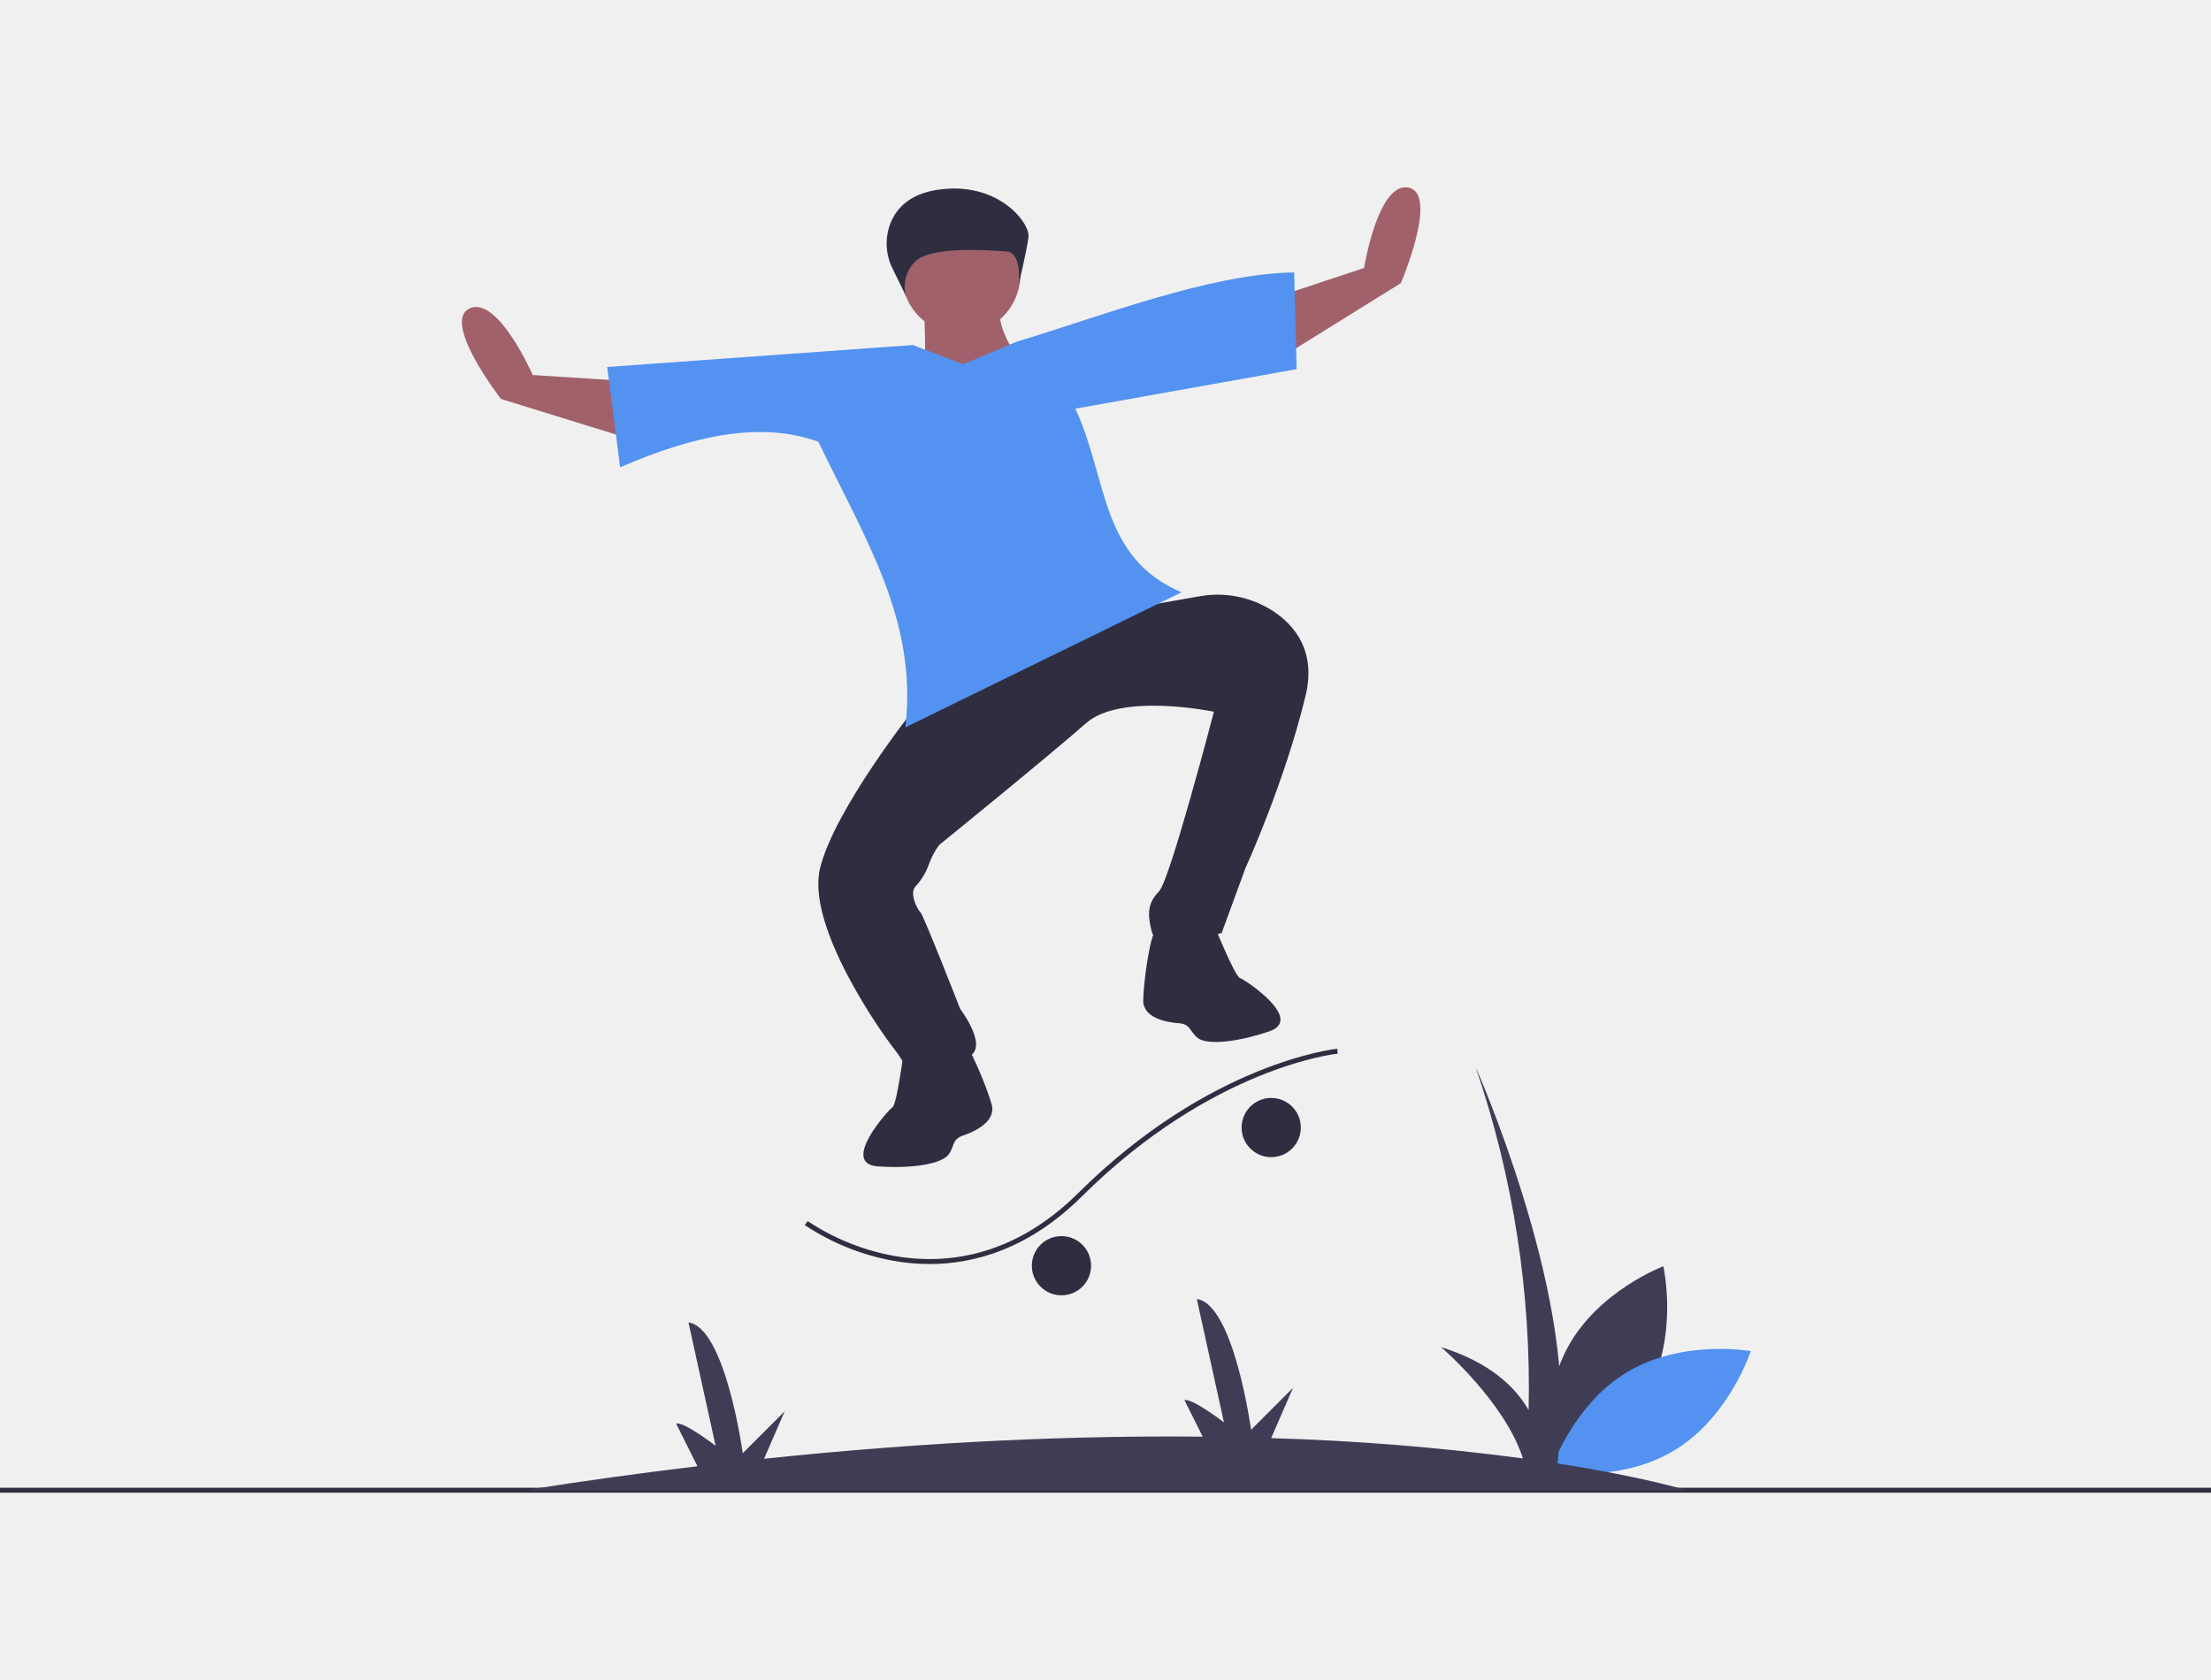
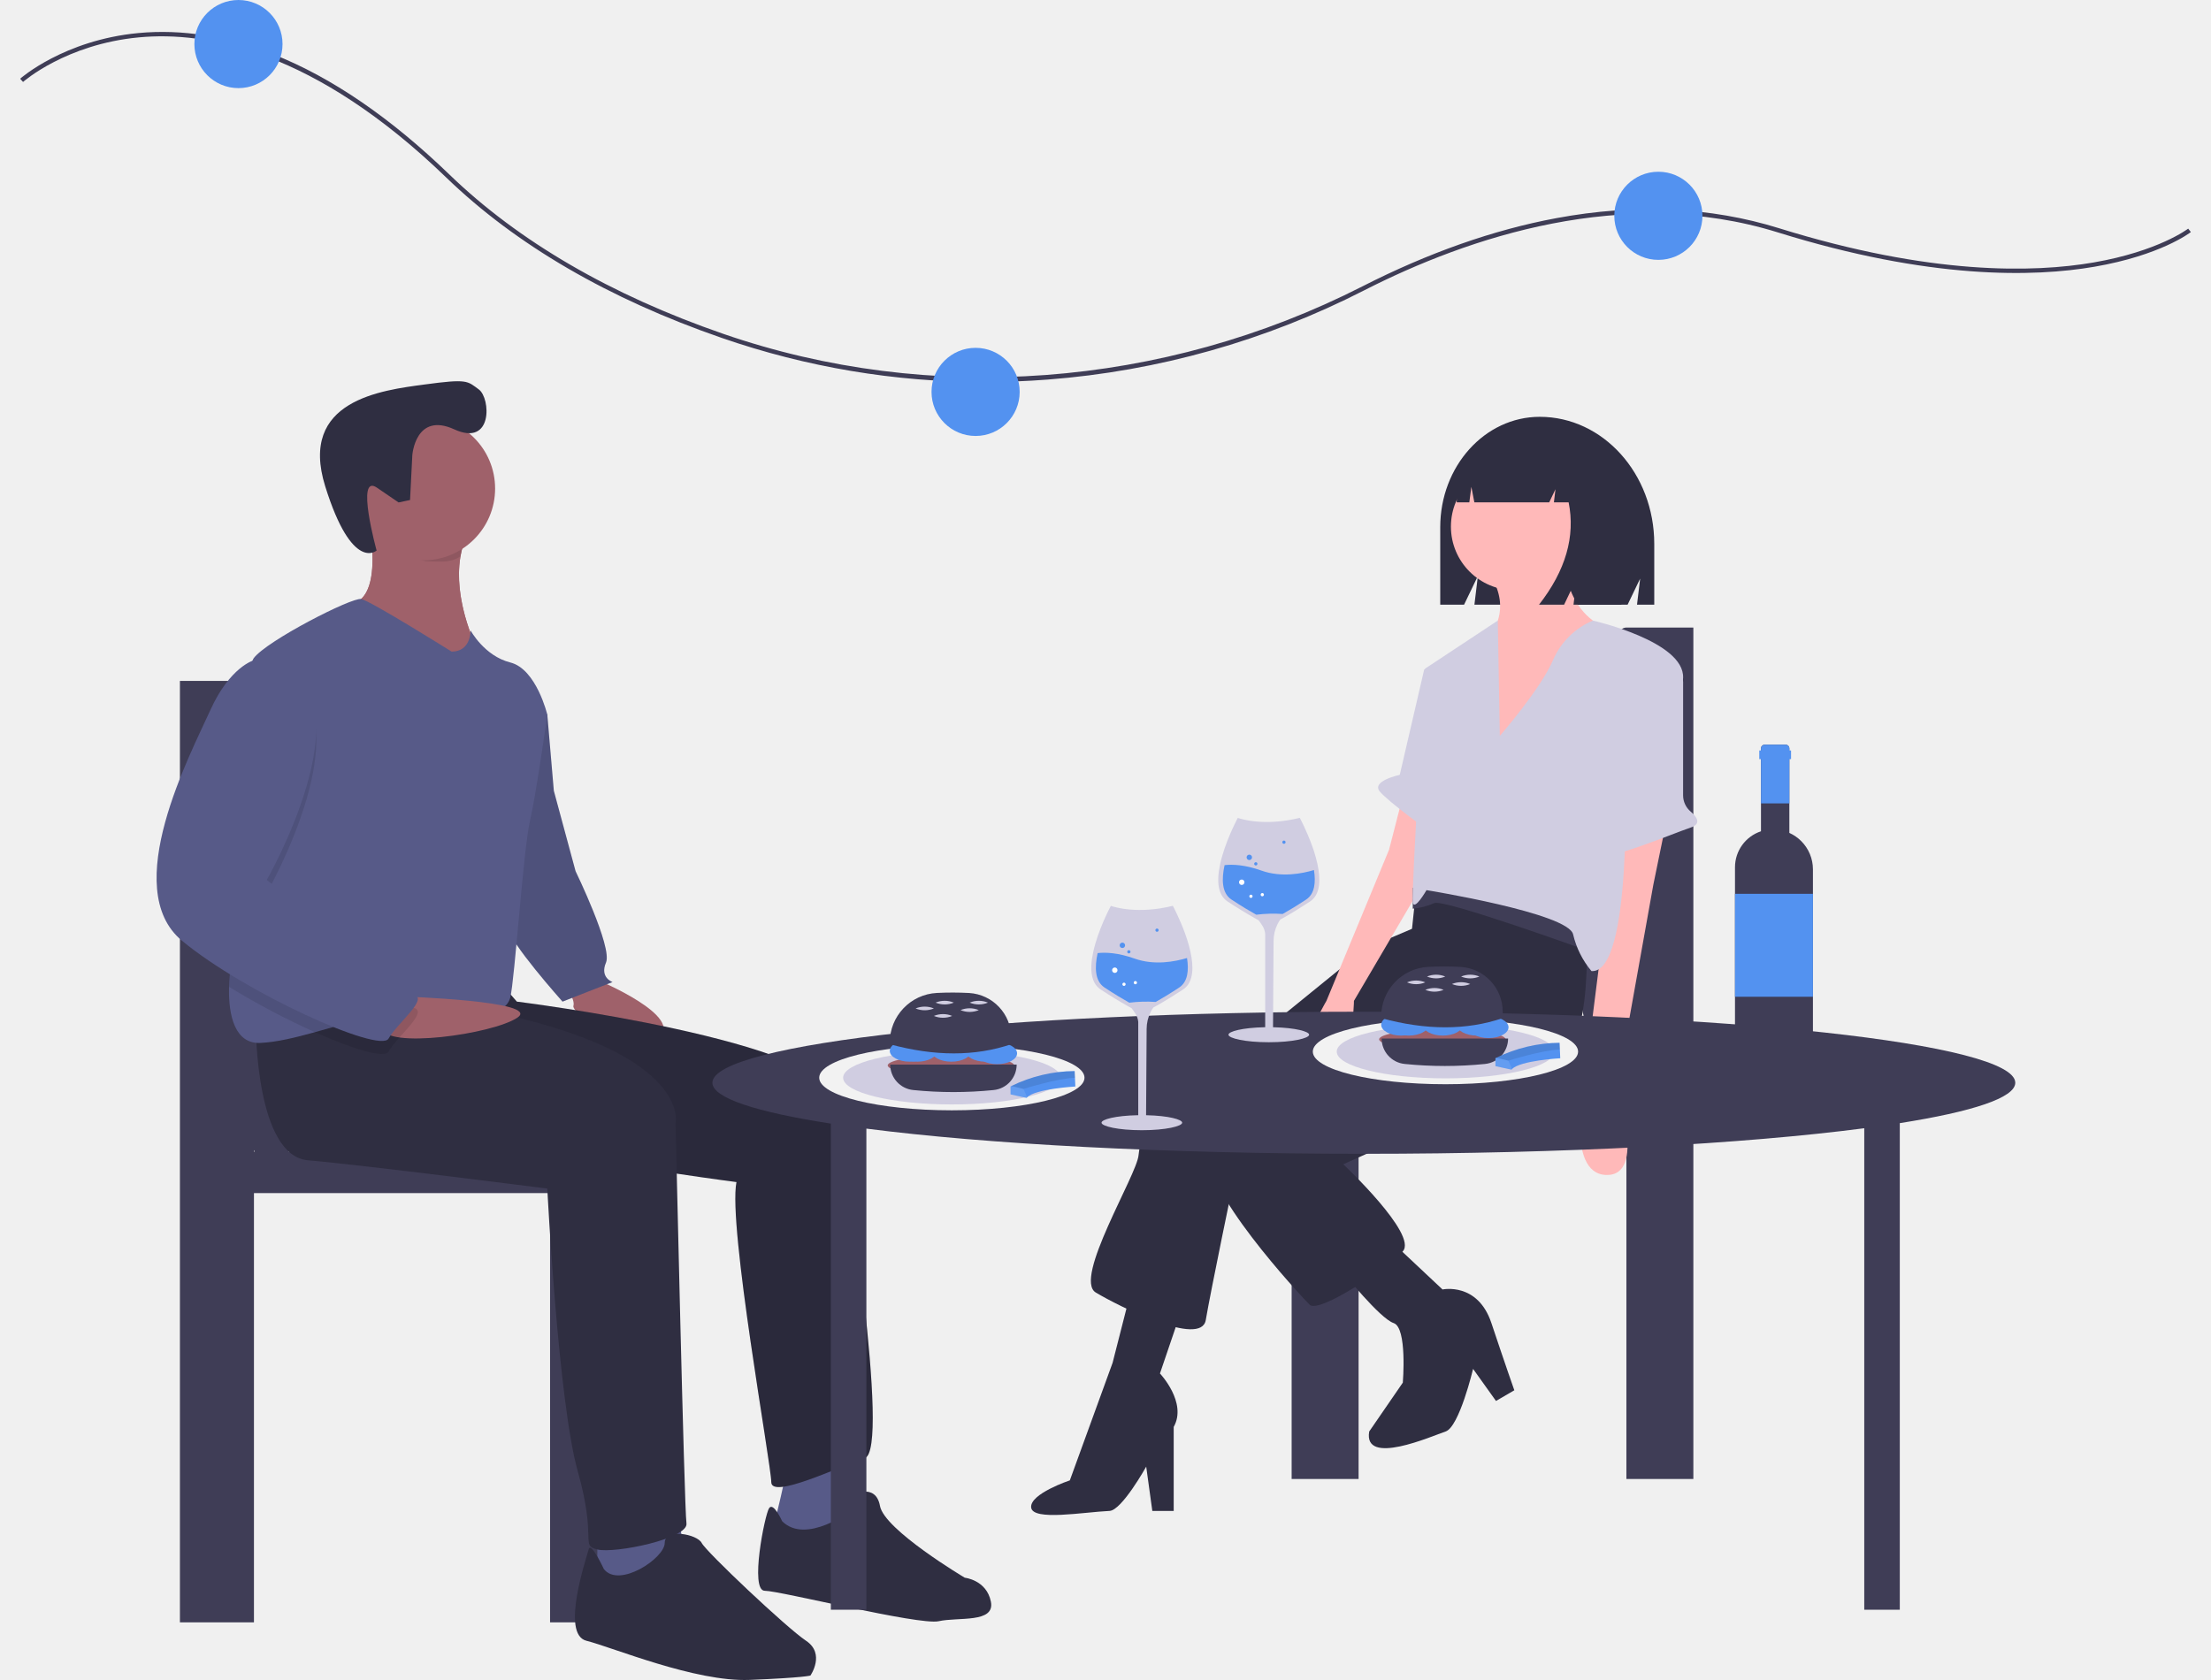
- <svg xmlns="http://www.w3.org/2000/svg" data-name="Layer 1" width="500" height="380" viewBox="0 0 896 529.113">
-   <path d="M832.067,623.228s-26.378,9.894-38.806,32.943S787.06,706.696,787.06,706.696s26.378-9.894,38.806-32.943S832.067,623.228,832.067,623.228Z" transform="translate(-158 -185.8871)" fill="#3f3d56" />
-   <path d="M867.5,657.596s-8.642,26.814-31.08,40.314-50.177,8.573-50.177,8.573,8.642-26.814,31.08-40.314S867.5,657.596,867.5,657.596Z" transform="translate(-158 -185.8871)" fill="#5392f0" />
-   <rect y="527.113" width="896" height="2" fill="#2f2e41" />
-   <path d="M519.872,620.975a95.444,95.444,0,0,1-35.748-14.446L485.306,604.915a93.363,93.363,0,0,0,34.999,14.105c18.932,3.401,47.261,1.731,74.707-25.527,53.414-53.048,104.393-58.391,104.902-58.438l.187,1.992c-.501.047-50.768,5.317-103.678,57.866-21.613,21.464-43.792,27.402-61.718,27.402A83.5,83.5,0,0,1,519.872,620.975Z" transform="translate(-158 -185.8871)" fill="#2f2e41" />
-   <circle cx="515.153" cy="381.113" r="12" fill="#2f2e41" />
-   <circle cx="430.153" cy="437.113" r="12" fill="#2f2e41" />
-   <path d="M841.5,714s-17.462-5.413-52.261-10.842L790,692.5c6-60-34-150-34-150a401.561,401.561,0,0,1,21.469,139.025C772.132,672.212,761.821,662.166,742,656c0,0,25.778,22.106,33.159,45.102a997.84,997.84,0,0,0-102.023-8.216L682,672.5l-17,17s-7-51-22-53l11,50s-13-10-16-9l7.397,14.795c-49.819-.517-109.085,1.736-177.766,8.952L476,682l-17,17s-7-51-22-53l11,50s-13-10-16-9l8.643,17.286Q406.976,708.29,370.5,714Z" transform="translate(-158 -185.8871)" fill="#3f3d56" />
-   <path d="M565.648,230.378c-10.9,11.748,17.597,40.26,17.597,40.26s-57.707,9.731-53.128,9.141,2.206-49.132,2.206-49.132S576.548,218.63,565.648,230.378Z" transform="translate(-158 -185.8871)" fill="#a0616a" />
-   <path d="M605.812,356.109l-50.139,25.614-27.23,15.606s-32.099,40.431-38.087,64.392,25.93,68.247,29.544,72.823a54.361,54.361,0,0,1,4.989,7.424c1.247,1.856,12.029-.541,23.803-3.066S547.13,518.939,547.13,518.939s-15.027-38.395-16.147-39.259c-1.046-.807-4.601-7.446-2.043-10.352a25.95,25.95,0,0,0,5.445-8.898,30.091,30.091,0,0,1,4.187-7.942s45.361-36.836,59.528-49.378,51.83-4.658,51.83-4.658-17.782,68.2-22.23,72.806-4.929,8.701-2.915,16.508,28.282.391,28.282.391L662.766,461.7s15.749-34.292,24.299-69.675c4.275-17.691-3.888-28.235-13.121-34.355a41.391,41.391,0,0,0-30.03-5.978l-46.348,8.131,32.147-13.849Z" transform="translate(-158 -185.8871)" fill="#2f2e41" />
-   <path d="M420.878,290.191,361.024,271.685s-24.179-31.167-12.788-36.667,25.652,26.944,25.652,26.944l41.686,2.698Z" transform="translate(-158 -185.8871)" fill="#a0616a" />
-   <path d="M672.494,257.787l53.212-33.068s15.493-36.276,3.081-38.711-17.988,32.564-17.988,32.564l-39.642,13.171Z" transform="translate(-158 -185.8871)" fill="#a0616a" />
-   <path d="M682.453,220.4l1.014,39.191-89.688,16.025c13.192,28.224,9.841,60.347,43.047,74.426L524.903,404.787c4.987-43.038-15.817-75.456-35.263-115.759-23.685-8.586-51.196-2.291-80.336,10.346l-5.237-40.664,123.878-8.896,20.348,7.779,21.818-9.177C602.179,238.89,648.221,220.776,682.453,220.4Z" transform="translate(-158 -185.8871)" fill="#5392f0" />
-   <path d="M626.64,486.517c-2.72,2.367-5.252,21.85-5.35,28.92s9.212,8.896,14.299,9.249,4.478,3.456,7.837,6.049,14.396,2.179,28.89-2.712-9.753-20.926-11.864-21.662-11-22.782-11-22.782S629.36,484.15,626.64,486.517Z" transform="translate(-158 -185.8871)" fill="#2f2e41" />
-   <path d="M547.368,531.007c3.231,1.6,10.617,19.806,12.503,26.621s-6.657,10.94-11.488,12.57-3.456,4.478-6.049,7.837-13.374,5.755-28.635,4.696,4.133-22.714,5.988-23.961,4.869-24.825,4.869-24.825S544.137,529.407,547.368,531.007Z" transform="translate(-158 -185.8871)" fill="#2f2e41" />
-   <circle cx="389.471" cy="35.429" r="23.996" fill="#a0616a" />
-   <path d="M519.734,218.909a22.827,22.827,0,0,1-.834-18.593c2.359-5.815,7.592-11.656,18.873-13.4,24.614-3.806,37.713,13.435,37.025,19.074s-3.993,19.271-3.993,19.271,1.476-12.906-4.859-13.362-30.902-2.378-37.122,4.145a14.233,14.233,0,0,0-3.71,13.83Z" transform="translate(-158 -185.8871)" fill="#2f2e41" />
+ <svg xmlns="http://www.w3.org/2000/svg" data-name="Layer 1" width="500" height="380" viewBox="0 0 998.282 772.773">
+   <path d="M544.296,239.332a368.021,368.021,0,0,1-120.722-20.265C371.522,201.07,328.879,176.246,296.832,145.285,236.211,86.719,186.511,77.893,155.499,80.8c-33.57,3.147-53.111,20.338-53.304,20.511L100.859,99.822c.197-.177,20.141-17.758,54.323-21.001,20.045-1.901,41.008,1.411,62.307,9.847,26.561,10.52,53.723,29.085,80.733,55.179,31.836,30.757,74.231,55.429,126.006,73.33,95.047,32.861,202.169,24.905,293.899-21.829,30.371-15.475,60.389-26.037,89.218-31.394,36.354-6.757,70.83-5.188,102.479,4.658,69.549,21.637,117.054,20.49,144.658,15.719,29.784-5.148,43.298-15.451,43.431-15.554l1.229,1.579c-.56.435-14.046,10.714-44.319,15.946-27.822,4.81-75.667,5.975-145.592-15.781-70.801-22.024-142.509,2.312-190.195,26.608A383.88,383.88,0,0,1,573.398,238.214Q558.795,239.331,544.296,239.332Z" transform="translate(-100.8589 -63.61338)" fill="#3f3d56" />
+   <circle cx="439.4" cy="180.268" r="20.268" fill="#5392f0" />
+   <circle cx="753.4" cy="99.268" r="20.268" fill="#5392f0" />
+   <circle cx="100.4" cy="20.268" r="20.268" fill="#5392f0" />
+   <path d="M685.603,548.096v195.827h30.79V565.338H839.555v178.584h30.79V352.269H839.555c-10.203,0-25.864,53.139-25.864,106.535,0,40.247,4.7,74.74,11.384,89.292Zm153.952,0h-.299c.101-.219.2-.45.299-.678Z" transform="translate(-100.8589 -63.61338)" fill="#3f3d56" />
+   <path d="M799.704,255.342H799.704c-25.274,0-45.762,22.738-45.762,50.786v35.636h10.96l6.345-13.203-1.586,13.203h70.446l5.768-12.003-1.442,12.003h7.932V313.783C852.365,281.507,828.788,255.342,799.704,255.342Z" transform="translate(-100.8589 -63.61338)" fill="#2f2e41" />
+   <path d="M747.268,488.168l-28.098,11.942-97.64,79.376a28.738,28.738,0,0,0-6.322,15.454c-.702,9.132-30.205,56.898-19.668,63.22s48.469,25.288,50.576,12.644,13.346-66.732,13.346-66.732l94.127-84.293Z" transform="translate(-100.8589 -63.61338)" fill="#2f2e41" />
+   <path d="M636.985,660.266l-11.942,35.122s12.644,13.346,6.322,24.586v38.634h-9.834l-2.81-20.371s-11.201,20.114-16.859,20.371c-11.86.54-35.346,4.758-36.049-1.564s17.785-12.485,17.785-12.485l19.668-54.088,8.429-33.015Z" transform="translate(-100.8589 -63.61338)" fill="#2f2e41" />
+   <path d="M820.323,479.036s6.322,61.815-11.942,73.054-99.045,47.064-99.045,47.064,34.42,32.312,27.395,40.039-38.634,28.8-42.849,24.586-51.278-54.791-45.659-70.947,83.591-68.84,83.591-68.84l9.132-33.015,2.81-26.693,29.503-18.966Z" transform="translate(-100.8589 -63.61338)" fill="#2f2e41" />
+   <circle cx="687.281" cy="242.218" r="29.284" fill="#ffb9b9" />
+   <path d="M810.84,317.825s-1.405,26.693,20.371,35.122-54.088,63.22-54.088,63.22V355.054s9.834-10.537,0-26.693Z" transform="translate(-100.8589 -63.61338)" fill="#ffb9b9" />
+   <path d="M857.552,443.211l-5.62,27.395L835.074,564.734s14.049,40.039-4.917,39.337-9.834-43.552-9.834-43.552l9.834-77.971V452.343Z" transform="translate(-100.8589 -63.61338)" fill="#ffb9b9" />
+   <path d="M736.732,429.865l-6.322,24.586-28.8,69.542s-19.668,33.015-3.512,32.312,16.156-32.312,16.156-32.312l33.015-56.196v-31.61Z" transform="translate(-100.8589 -63.61338)" fill="#ffb9b9" />
+   <path d="M731.815,634.978l23.181,21.776s16.156-3.512,22.478,15.454,10.537,30.908,10.537,30.908l-8.429,4.917L769.044,693.281s-6.322,26.693-12.644,28.8-37.932,16.156-35.122,0l15.454-22.478s2.107-25.288-4.215-27.395-23.181-23.181-23.181-23.181Z" transform="translate(-100.8589 -63.61338)" fill="#2f2e41" />
+   <path d="M821.436,500.812s-66.03-23.883-70.244-21.776a31.677,31.677,0,0,1-9.894,2.568l.06-9.592s21.776-7.727,33.717-2.81,48.469,26.693,48.469,26.693Z" transform="translate(-100.8589 -63.61338)" fill="#3f3d56" />
+   <path d="M781.337,402.118s18.966-21.776,24.586-35.122A34.485,34.485,0,0,1,824.154,349.069s42.179,9.498,41.477,26.356-26.693,42.849-26.693,42.849,3.512,93.425-15.454,92.02a40.681,40.681,0,0,1-8.429-16.859c-2.107-9.834-67.435-20.371-67.435-20.371s-5.62,9.834-6.322,5.62,5.62-107.474,5.62-107.474L780.415,349.069Z" transform="translate(-100.8589 -63.61338)" fill="#d0cde1" />
+   <path d="M860.219,368.639l.47.264a9.691,9.691,0,0,1,4.948,8.453l-.007,52.13a9.768,9.768,0,0,0,3.475,7.434c2.706,2.302,5.215,5.618.037,7.344-8.429,2.81-41.444,16.859-42.147,11.942s-2.107-10.537,0-10.537c1.65,0,11.479-50.371,19.378-71.908A9.693,9.693,0,0,1,860.219,368.639Z" transform="translate(-100.8589 -63.61338)" fill="#d0cde1" />
+   <path d="M756.4,368.752l-9.834,2.81-11.239,48.469s-13.346,2.81-9.132,7.727,21.776,17.561,21.776,17.561Z" transform="translate(-100.8589 -63.61338)" fill="#d0cde1" />
+   <path d="M812.714,269.332a24,24,0,0,0-18.937-9.664h-.898c-17.323,0-31.366,15.675-31.366,35.011v0h5.804l.937-7.135,1.374,7.135h34.426l2.884-6.036-.721,6.036h6.772q4.74,23.542-13.622,47.084h11.537l5.768-12.073-1.442,12.073h21.992l4.326-27.768C841.549,293.201,829.466,275.566,812.714,269.332Z" transform="translate(-100.8589 -63.61338)" fill="#2f2e41" />
+   <path d="M224.394,593.342c7.39-16.09,12.587-54.227,12.587-98.727,0-59.038-17.316-117.792-28.597-117.792H174.34V809.861H208.384V612.406H344.56V809.861h34.044V593.342Zm-16.01-.75c.11.252.22.508.331.75h-.331Z" transform="translate(-100.8589 -63.61338)" fill="#3f3d56" />
+   <path d="M366.292,514.342s41,17,28,27-40-12-39-15-4-10-4-10Z" transform="translate(-100.8589 -63.61338)" fill="#9f616a" />
+   <path d="M330.292,380.342l13,12,3,35,10,37s17,35,14,42,3,9,3,9l-23,9s-25-28-25-34S330.292,380.342,330.292,380.342Z" transform="translate(-100.8589 -63.61338)" fill="#575a88" />
+   <path d="M330.292,380.342l13,12,3,35,10,37s17,35,14,42,3,9,3,9l-23,9s-25-28-25-34S330.292,380.342,330.292,380.342Z" transform="translate(-100.8589 -63.61338)" opacity="0.1" />
+   <path d="M453.292,740.342s-5,23-6,25,19,9,19,9l24-17s-10-22-10-26Z" transform="translate(-100.8589 -63.61338)" fill="#575a88" />
+   <path d="M322.292,516.342l7,8s145,18,148,46,24,160,12,164-43,19-43,11-20-118-16-138c0,0-173-22-177-47s4-36,4-36Z" transform="translate(-100.8589 -63.61338)" fill="#2f2e41" />
+   <path d="M322.292,516.342l7,8s145,18,148,46,24,160,12,164-43,19-43,11-20-118-16-138c0,0-173-22-177-47s4-36,4-36Z" transform="translate(-100.8589 -63.61338)" opacity="0.1" />
+   <path d="M451.292,763.342s-4-9-6-6-9,38-2,38,71,16,80,14,26,1,24-9-12-11-12-11-37-22-39-33-13-5-13-5v7S462.292,774.342,451.292,763.342Z" transform="translate(-100.8589 -63.61338)" fill="#2f2e41" />
+   <path d="M261.292,304.342s7,34-8,37,19,23,19,23l22,12,16-16s-14.5-29.5-3.5-51.5S261.292,304.342,261.292,304.342Z" transform="translate(-100.8589 -63.61338)" fill="#9f616a" />
+   <path d="M310.292,360.342l-16,16-22-12s-34-20-19-23c9.65-1.93,10.19-16.69,9.36-26.97a92.992,92.992,0,0,0-1.36-10.03s56.5-17.5,45.5,4.5a38.361,38.361,0,0,0-3.44,10.76C299.982,339.372,310.292,360.342,310.292,360.342Z" transform="translate(-100.8589 -63.61338)" fill="#9f616a" />
+   <polygon points="265.433 705.728 265.433 728.728 303.433 728.728 306.433 719.728 302.433 695.728 265.433 705.728" fill="#575a88" />
+   <path d="M209.292,536.342s0,59,24,61,110,13,110,13,5,98,14,130,1,34,9,36,42-5,41-12-5-184-5-184,9-38-111-56Z" transform="translate(-100.8589 -63.61338)" fill="#2f2e41" />
+   <path d="M369.292,785.342s-6-13-7-9-13,39-1,42,50,19,75,18,28-2,28-2,7-10-2-16-46-41-48-45-17-7-17,0S376.292,794.342,369.292,785.342Z" transform="translate(-100.8589 -63.61338)" fill="#2f2e41" />
+   <path d="M306.792,308.842a38.361,38.361,0,0,0-3.44,10.76c-4.98,3.01-8.31,2.24-14.56,2.24-9.27,0-13.01-11.85-19-18-.47-5.71-8.5.5-8.5.5S317.792,286.842,306.792,308.842Z" transform="translate(-100.8589 -63.61338)" opacity="0.1" />
+   <circle cx="185.433" cy="224.728" r="33" fill="#9f616a" />
+   <path d="M343.292,392.342s-5,36-8,49-7,73-9,81-14,10-38,7a45.103,45.103,0,0,0-4.54-.34c-14.78-.47-31.69,5.06-47.34,9.4-9,2.5-17.59,4.6-25.12,4.94-11.4.52-14.74-12.12-14.35-25.8.37-12.73,3.98-26.38,7.35-31.2,6.07-8.68.1-86.61,2.34-112.31v-.01c.34-3.92.87-6.62,1.66-7.68,6-8,45-28,49.37-27.19,4.36.81,41.63,24.19,41.63,24.19,9,0,8.71-9.76,8.71-9.76s6.29,11.76,18.29,14.76S343.292,392.342,343.292,392.342Z" transform="translate(-100.8589 -63.61338)" fill="#575a88" />
+   <path d="M276.445,521.984s64.416,2.051,53.132,9.704-61.284,14.653-62.284,4.653S276.445,521.984,276.445,521.984Z" transform="translate(-100.8589 -63.61338)" fill="#9f616a" />
+   <path d="M283.752,529.002c.21,3.84-10.12,12.49-13.46,18.34-1.85,3.24-16.17-1.03-33.88-8.94a347.397,347.397,0,0,1-39.47-20.86c.37-12.73,3.98-26.38,7.35-31.2,6.07-8.68.1-86.61,2.34-112.31v-.01a11.088,11.088,0,0,1,1.66-.68h12c41,19-6,101-6,101s62,51,68,53A1.798,1.798,0,0,1,283.752,529.002Z" transform="translate(-100.8589 -63.61338)" opacity="0.1" />
+   <path d="M220.292,367.342h-12s-11,3-20,23-42,82-13,106,91,52,95,45,18-18,12-20-68-53-68-53S261.292,386.342,220.292,367.342Z" transform="translate(-100.8589 -63.61338)" fill="#575a88" />
+   <path d="M281.215,272.986s1.448-20.048,19.314-11.873,16.7-14.357,11.301-18.338-5.228-4.967-24.974-2.303-58.082,7.177-45.686,46.88,23.622,29.49,23.622,29.49-9.853-35.728.13-28.921l9.983,6.807,5.268-1.116Z" transform="translate(-100.8589 -63.61338)" fill="#2f2e41" />
+   <path d="M1018.394,561.66c0-18.05-134.13-32.682-299.587-32.682s-299.587,14.632-299.587,32.682c0,6.996,20.159,13.477,54.47,18.793V804.052h16.341V582.758c54.954,7.084,137.042,11.584,228.775,11.584,92.491,0,175.182-4.573,230.137-11.759V804.052h16.341v-223.814C998.764,574.963,1018.394,568.562,1018.394,561.66Z" transform="translate(-100.8589 -63.61338)" fill="#3f3d56" />
+   <ellipse cx="655.481" cy="483.728" rx="61" ry="15" fill="#f2f2f2" />
+   <ellipse cx="655.481" cy="483.728" rx="50" ry="12.295" fill="#d0cde1" />
+   <ellipse cx="428.481" cy="495.728" rx="61" ry="15" fill="#f2f2f2" />
+   <ellipse cx="428.481" cy="495.728" rx="50" ry="12.295" fill="#d0cde1" />
+   <ellipse cx="654.061" cy="478.078" rx="29.08" ry="4.592" fill="#9f616a" />
+   <ellipse cx="638.565" cy="471.381" rx="9.183" ry="4.974" fill="#5392f0" />
+   <ellipse cx="635.121" cy="471.381" rx="9.183" ry="4.974" fill="#5392f0" />
+   <ellipse cx="675.298" cy="472.529" rx="9.183" ry="4.974" fill="#5392f0" />
+   <ellipse cx="654.253" cy="471.381" rx="9.183" ry="4.974" fill="#5392f0" />
+   <ellipse cx="669.941" cy="471.381" rx="9.183" ry="4.974" fill="#5392f0" />
+   <path d="M782.662,531.934q-24.895,8.448-55.865,0v-.775A22.82,22.82,0,0,1,748.466,508.354a143.332,143.332,0,0,1,14.774.019A20.62,20.62,0,0,1,782.662,529.01Z" transform="translate(-100.8589 -63.61338)" fill="#3f3d56" />
+   <path d="M774.513,553.02a183.557,183.557,0,0,1-36.89,0,11.786,11.786,0,0,1-10.635-11.711h58.161A11.786,11.786,0,0,1,774.513,553.02Z" transform="translate(-100.8589 -63.61338)" fill="#3f3d56" />
+   <path d="M747.076,515.48a10.943,10.943,0,0,1-8.418,0,10.943,10.943,0,0,1,8.418,0Z" transform="translate(-100.8589 -63.61338)" fill="#d0cde1" />
+   <path d="M755.494,518.924a10.943,10.943,0,0,1-8.418,0,10.943,10.943,0,0,1,8.418,0Z" transform="translate(-100.8589 -63.61338)" fill="#d0cde1" />
+   <path d="M756.26,512.802a10.943,10.943,0,0,1-8.418,0,10.943,10.943,0,0,1,8.418,0Z" transform="translate(-100.8589 -63.61338)" fill="#d0cde1" />
+   <path d="M771.948,512.802a10.943,10.943,0,0,1-8.418,0,10.943,10.943,0,0,1,8.418,0Z" transform="translate(-100.8589 -63.61338)" fill="#d0cde1" />
+   <path d="M767.739,516.246a10.943,10.943,0,0,1-8.418,0,10.943,10.943,0,0,1,8.418,0Z" transform="translate(-100.8589 -63.61338)" fill="#d0cde1" />
+   <ellipse cx="428.061" cy="490.078" rx="29.08" ry="4.592" fill="#9f616a" />
+   <ellipse cx="412.565" cy="483.381" rx="9.183" ry="4.974" fill="#5392f0" />
+   <ellipse cx="409.121" cy="483.381" rx="9.183" ry="4.974" fill="#5392f0" />
+   <ellipse cx="449.298" cy="484.529" rx="9.183" ry="4.974" fill="#5392f0" />
+   <ellipse cx="428.253" cy="483.381" rx="9.183" ry="4.974" fill="#5392f0" />
+   <ellipse cx="443.941" cy="483.381" rx="9.183" ry="4.974" fill="#5392f0" />
+   <path d="M556.662,543.934q-24.895,8.448-55.865,0v-.775A22.82,22.82,0,0,1,522.466,520.354a143.332,143.332,0,0,1,14.774.019A20.62,20.62,0,0,1,556.662,541.01Z" transform="translate(-100.8589 -63.61338)" fill="#3f3d56" />
+   <path d="M548.513,565.02a183.557,183.557,0,0,1-36.89,0,11.786,11.786,0,0,1-10.635-11.711h58.161A11.786,11.786,0,0,1,548.513,565.02Z" transform="translate(-100.8589 -63.61338)" fill="#3f3d56" />
+   <path d="M521.076,527.48a10.943,10.943,0,0,1-8.418,0,10.943,10.943,0,0,1,8.418,0Z" transform="translate(-100.8589 -63.61338)" fill="#d0cde1" />
+   <path d="M529.494,530.924a10.943,10.943,0,0,1-8.418,0,10.943,10.943,0,0,1,8.418,0Z" transform="translate(-100.8589 -63.61338)" fill="#d0cde1" />
+   <path d="M530.26,524.802a10.943,10.943,0,0,1-8.418,0,10.943,10.943,0,0,1,8.418,0Z" transform="translate(-100.8589 -63.61338)" fill="#d0cde1" />
+   <path d="M545.948,524.802a10.943,10.943,0,0,1-8.418,0,10.943,10.943,0,0,1,8.418,0Z" transform="translate(-100.8589 -63.61338)" fill="#d0cde1" />
+   <path d="M541.739,528.246a10.943,10.943,0,0,1-8.418,0,10.943,10.943,0,0,1,8.418,0Z" transform="translate(-100.8589 -63.61338)" fill="#d0cde1" />
+   <path d="M808.817,543.277l.141,3.097.179,4.017s-18.452,1.043-22.169,4.971a2.264,2.264,0,0,0-.237.273L779.34,554.018l-.018-3.641s.102-.057.3-.164c.045-.023.102-.053.159-.084A67.27,67.27,0,0,1,808.817,543.277Z" transform="translate(-100.8589 -63.61338)" fill="#5392f0" />
+   <path d="M808.817,543.277l.141,3.097c-8.182.253-23.667,5.13-23.667,5.13l-5.669-1.292A67.083,67.083,0,0,1,808.817,543.277Z" transform="translate(-100.8589 -63.61338)" opacity="0.1" />
+   <path d="M779.78,550.13l5.51,1.376,1.678,3.858a2.264,2.264,0,0,0-.237.273L779.34,554.018l-.018-3.641s.102-.057.3-.164C779.667,550.19,779.724,550.16,779.78,550.13Z" transform="translate(-100.8589 -63.61338)" fill="#fff" opacity="0.1" />
+   <path d="M585.817,556.277l.141,3.097.179,4.017s-18.452,1.043-22.169,4.971a2.264,2.264,0,0,0-.237.273L556.34,567.018l-.018-3.641s.102-.057.3-.164c.045-.023.102-.053.159-.084A67.27,67.27,0,0,1,585.817,556.277Z" transform="translate(-100.8589 -63.61338)" fill="#5392f0" />
+   <path d="M585.817,556.277l.141,3.097c-8.182.253-23.667,5.13-23.667,5.13l-5.669-1.292A67.083,67.083,0,0,1,585.817,556.277Z" transform="translate(-100.8589 -63.61338)" opacity="0.1" />
+   <path d="M556.78,563.13l5.51,1.376,1.678,3.858a2.264,2.264,0,0,0-.237.273L556.34,567.018l-.018-3.641s.102-.057.3-.164C556.667,563.19,556.724,563.16,556.78,563.13Z" transform="translate(-100.8589 -63.61338)" fill="#fff" opacity="0.1" />
+   <path d="M919.945,450.497a18.457,18.457,0,0,0-5.448-3.764V407.877a1.718,1.718,0,0,0-1.718-1.718h-9.619a1.718,1.718,0,0,0-1.718,1.718V445.988a17.438,17.438,0,0,0-11.948,16.546v83.352a7.638,7.638,0,0,0,7.638,7.638h20.605a7.603,7.603,0,0,0,7.603-7.603V463.517A18.355,18.355,0,0,0,919.945,450.497Z" transform="translate(-100.8589 -63.61338)" fill="#3f3d56" />
+   <rect x="788.636" y="411.139" width="35.846" height="47.351" fill="#5392f0" />
+   <path d="M915.272,408.815h-.774v-.937a1.718,1.718,0,0,0-1.718-1.718h-9.619a1.718,1.718,0,0,0-1.718,1.718v.937h-.774v3.983h.774v20.357h13.055v-20.357h.774Z" transform="translate(-100.8589 -63.61338)" fill="#5392f0" />
+   <path d="M632.934,484.223c-.949-2.025-1.697-3.457-1.96-3.95-16.09,3.971-26.825.615-28.518.022-.828,1.563-5.996,11.557-8.085,21.138-1.887,8.642-.792,14.436,3.256,17.22l.12.085.026.018c4.468,2.944,8.73,5.551,12.666,7.749q.796.443,1.5.823l.05.027.035.045a23.965,23.965,0,0,1,1.507,2.126A8.361,8.361,0,0,1,615.06,533.66v42.924l-.271.006c-10.263.209-16.616,1.949-16.616,3.441,0,1.637,7.618,3.461,18.548,3.461s18.548-1.824,18.548-3.461c0-1.47-6.245-3.2-16.334-3.433l-.272-.006.254-39.705a17.51,17.51,0,0,1,1.826-7.747c.204-.405.423-.798.651-1.169.183-.298.377-.59.577-.865l.037-.051.055-.03q.758-.414,1.61-.897l.067-.036c3.726-2.104,7.74-4.571,11.932-7.335,3.743-2.468,5.047-7.455,3.874-14.824C638.427,496.906,635.333,489.336,632.934,484.223Z" transform="translate(-100.8589 -63.61338)" fill="#d0cde1" />
+   <path d="M633.896,517.857c-4.396,2.897-8.025,5.07-10.8,6.636H623.093a63.202,63.202,0,0,0-12.142.341c-2.845-1.588-6.683-3.865-11.405-6.977-.045-.03-.09-.06-.134-.092v-.002c-4.331-2.979-4.438-9.289-3.029-15.741,3.584-.398,9.299-.224,16.978,2.519,9.093,3.248,18.611,1.411,24.126-.259C638.393,509.974,637.841,515.256,633.896,517.857Z" transform="translate(-100.8589 -63.61338)" fill="#5392f0" />
+   <circle cx="506.902" cy="434.829" r="1.245" fill="#5392f0" />
+   <circle cx="503.417" cy="446.278" r="1.245" fill="#fff" />
+   <circle cx="509.888" cy="437.815" r="0.747" fill="#5392f0" />
+   <circle cx="512.875" cy="452.003" r="0.747" fill="#fff" />
+   <circle cx="507.648" cy="452.75" r="0.747" fill="#fff" />
+   <circle cx="522.831" cy="427.859" r="0.747" fill="#5392f0" />
+   <path d="M691.312,443.758c-.949-2.025-1.697-3.457-1.96-3.95-16.09,3.971-26.825.615-28.518.022-.828,1.563-5.996,11.557-8.085,21.138-1.887,8.642-.792,14.436,3.256,17.22l.12.085.026.018c4.468,2.944,8.73,5.551,12.666,7.749q.796.443,1.5.823l.05.027.035.045a23.965,23.965,0,0,1,1.507,2.126,8.361,8.361,0,0,1,1.529,4.133v42.924l-.271.006c-10.263.209-16.616,1.949-16.616,3.441,0,1.637,7.618,3.461,18.548,3.461s18.548-1.824,18.548-3.461c0-1.47-6.245-3.2-16.334-3.433l-.272-.006.254-39.705a17.51,17.51,0,0,1,1.826-7.747c.204-.405.423-.798.651-1.169.183-.298.377-.59.577-.865l.037-.051.055-.03q.758-.414,1.61-.897l.067-.036c3.726-2.104,7.74-4.571,11.932-7.335,3.743-2.468,5.047-7.455,3.874-14.824C696.805,456.441,693.711,448.871,691.312,443.758Z" transform="translate(-100.8589 -63.61338)" fill="#d0cde1" />
+   <path d="M692.274,477.391c-4.396,2.897-8.025,5.07-10.8,6.636h-.002a63.202,63.202,0,0,0-12.142.341c-2.845-1.588-6.683-3.865-11.405-6.977-.045-.03-.09-.06-.134-.092v-.002c-4.331-2.979-4.438-9.289-3.029-15.741,3.584-.398,9.299-.224,16.978,2.519,9.093,3.248,18.611,1.411,24.126-.259C696.772,469.508,696.219,474.79,692.274,477.391Z" transform="translate(-100.8589 -63.61338)" fill="#5392f0" />
+   <circle cx="565.28" cy="394.363" r="1.245" fill="#5392f0" />
+   <circle cx="561.795" cy="405.813" r="1.245" fill="#fff" />
+   <circle cx="568.267" cy="397.35" r="0.747" fill="#5392f0" />
+   <circle cx="571.254" cy="411.537" r="0.747" fill="#fff" />
+   <circle cx="566.027" cy="412.284" r="0.747" fill="#fff" />
+   <circle cx="581.21" cy="387.394" r="0.747" fill="#5392f0" />
</svg>
